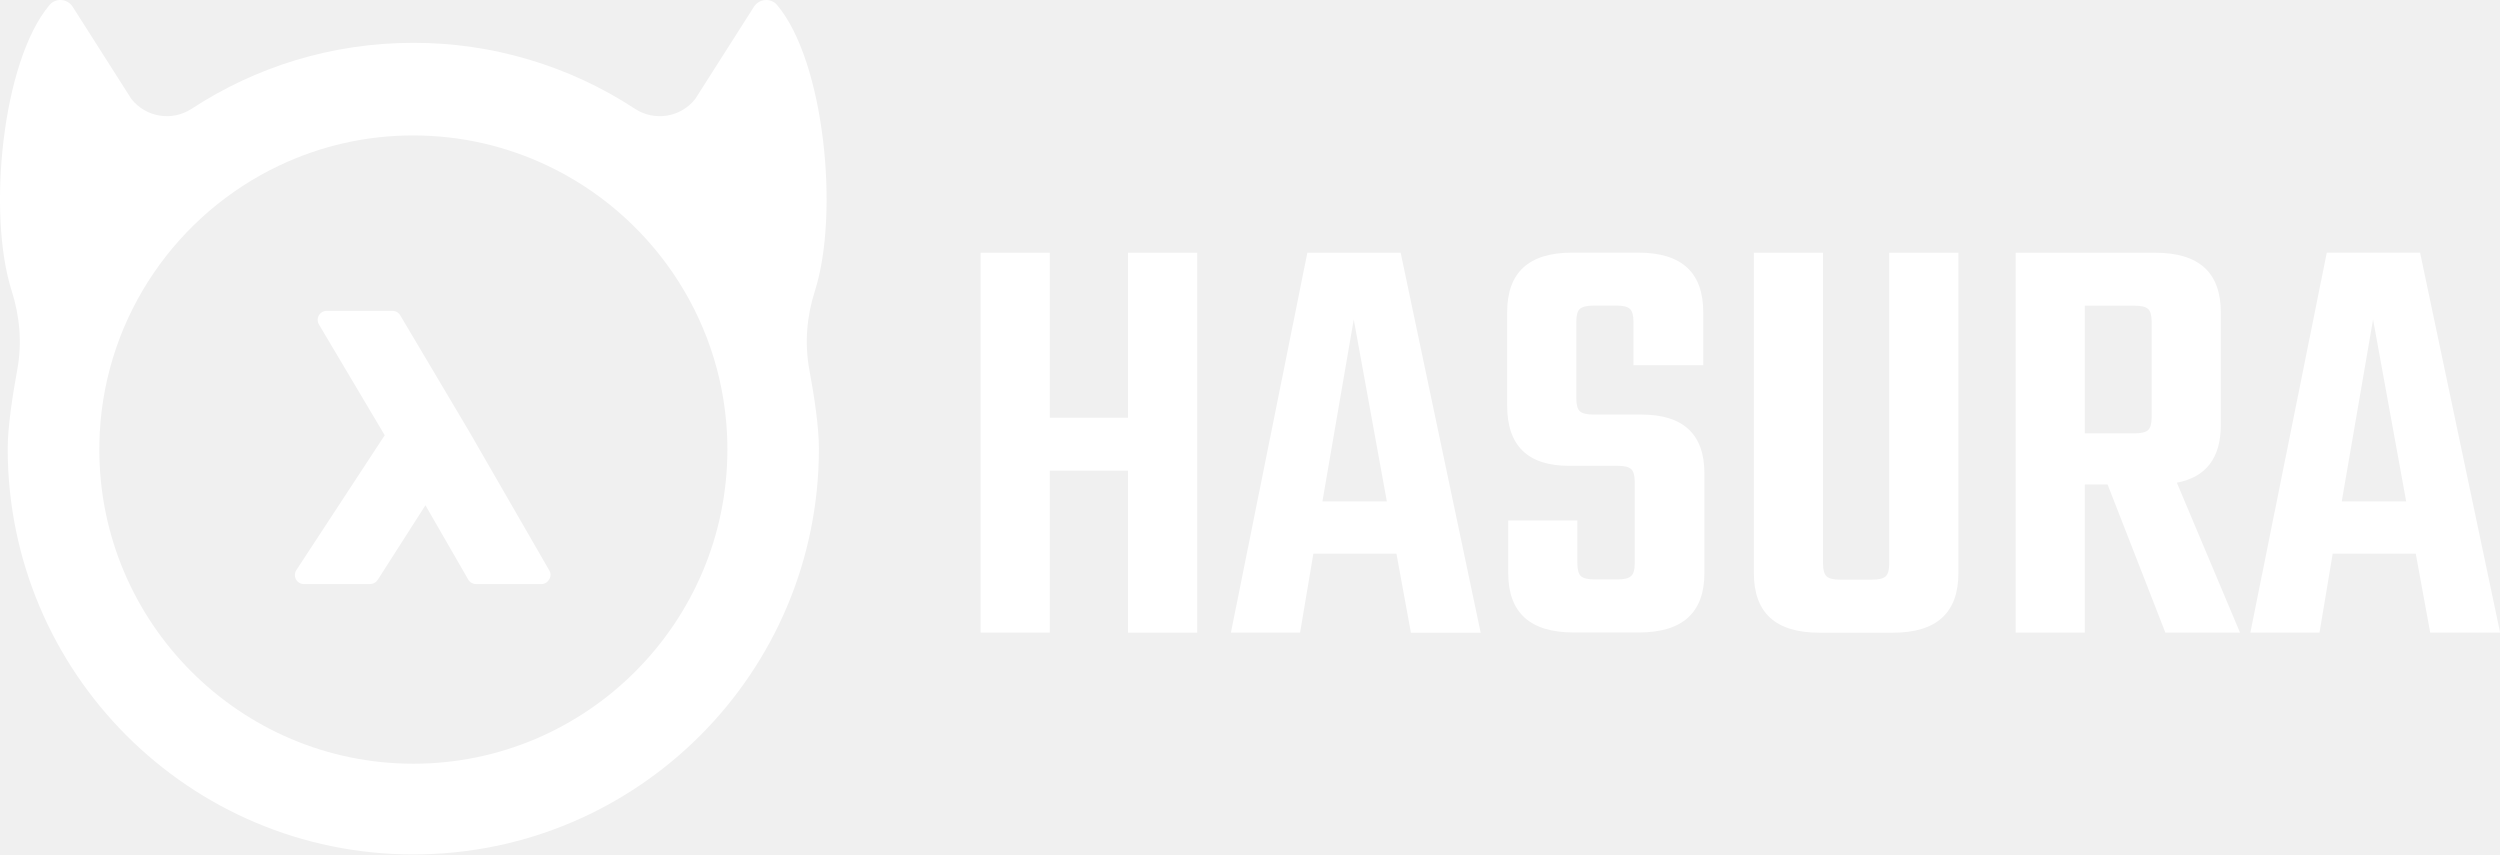
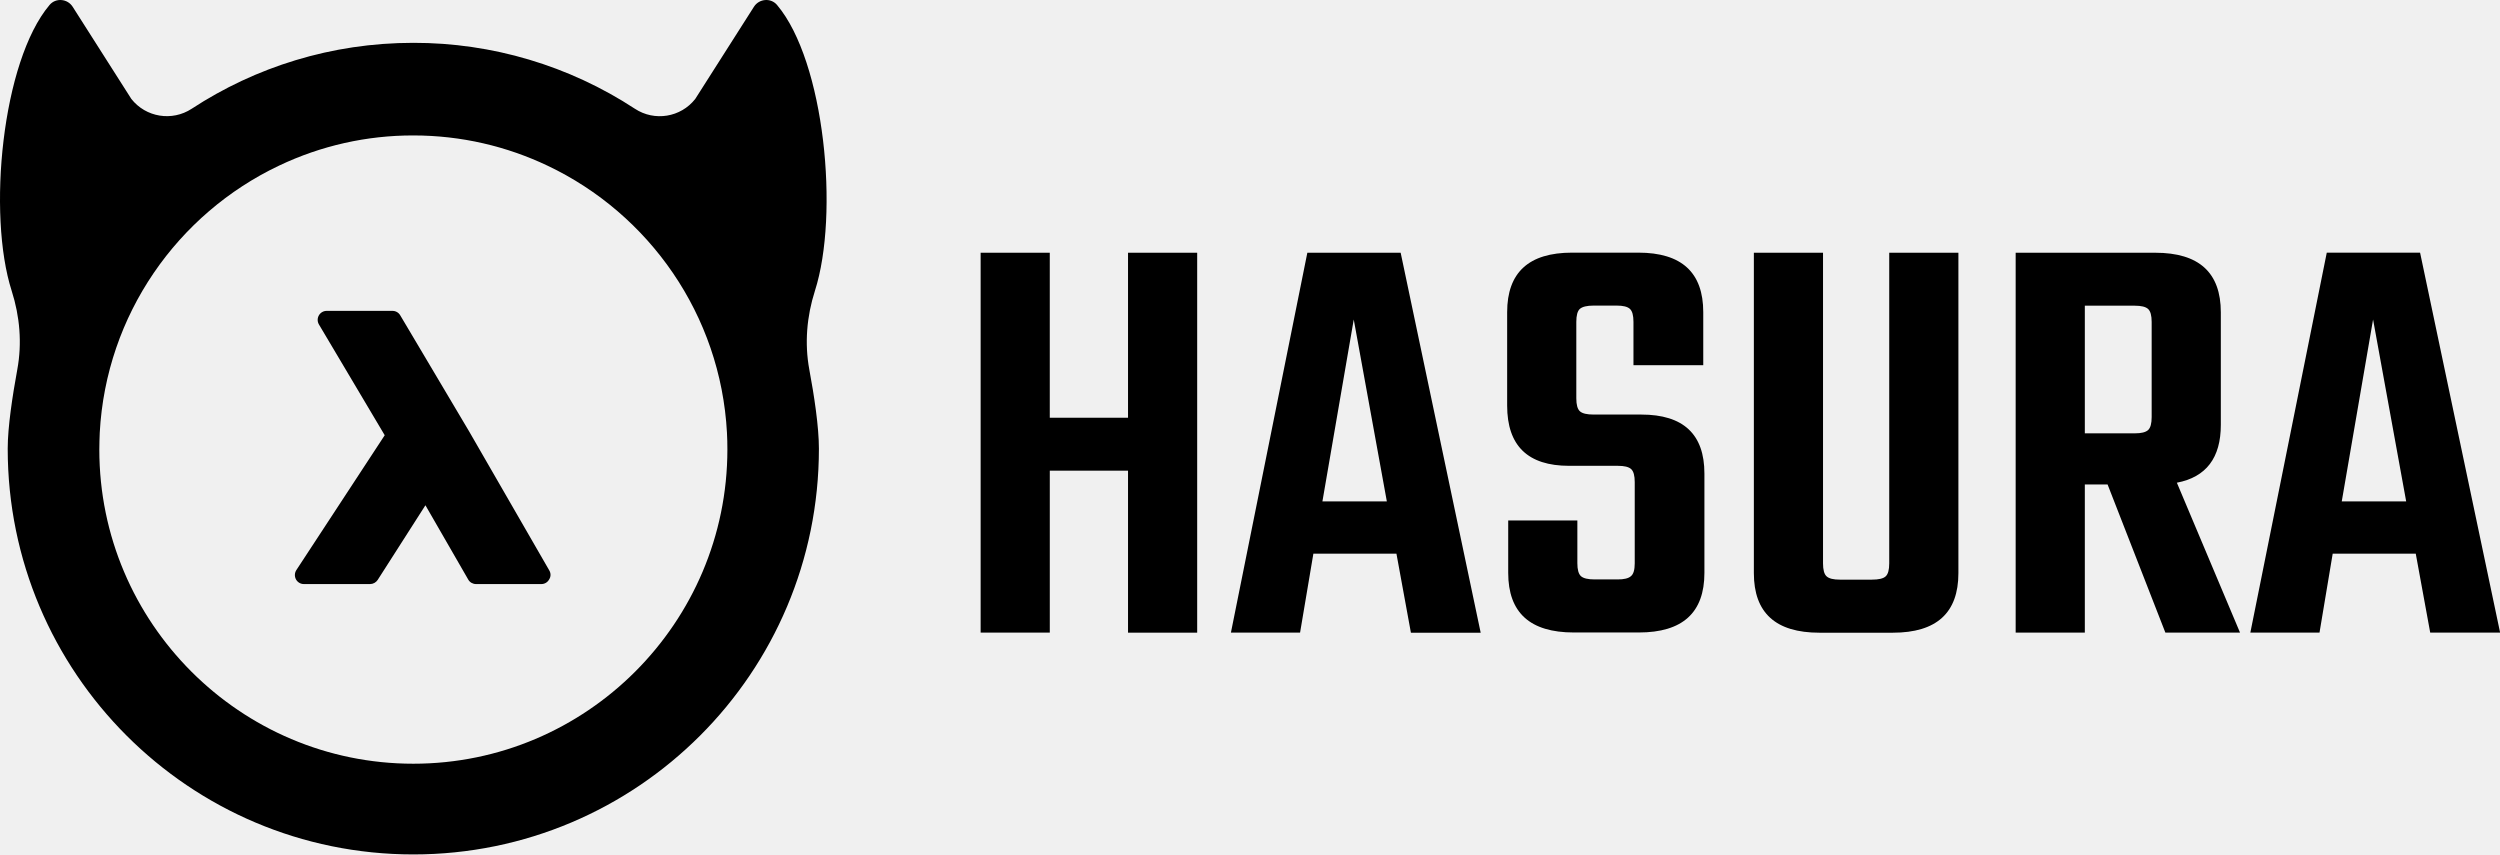
<svg xmlns="http://www.w3.org/2000/svg" fill="none" viewBox="0 0 158 54">
-   <g clip-path="url(#a)" fill="#fff">
+   <g clip-path="url(#a)" fill="currentColor">
    <path d="M51.501 18.387c1.553-4.84.62-14.507-2.392-18.073-.393-.467-1.133-.4-1.46.113l-3.71 5.827a2.854 2.854 0 0 1-3.812.62A25.494 25.494 0 0 0 26.12 2.707c-5.171 0-9.982 1.533-14.006 4.167a2.861 2.861 0 0 1-3.812-.62L4.592.427c-.327-.513-1.067-.58-1.46-.113C.121 3.88-.812 13.547.74 18.387c.513 1.607.66 3.307.353 4.966-.3 1.64-.606 3.627-.606 5C.487 42.514 11.967 54 26.121 54c14.16 0 25.634-11.48 25.634-25.646 0-1.38-.3-3.36-.607-5-.306-1.66-.16-3.36.353-4.967Zm-25.38 29.88c-10.941 0-19.844-8.907-19.844-19.854 0-.36.014-.713.027-1.066.4-7.46 4.924-13.84 11.334-16.88a19.654 19.654 0 0 1 8.483-1.907c3.032 0 5.91.687 8.489 1.914 6.41 3.04 10.934 9.42 11.334 16.873.02.353.027.707.027 1.066-.007 10.947-8.91 19.854-19.85 19.854Z" />
    <path d="m34.716 36.053-5.07-8.793-4.352-7.333a.565.565 0 0 0-.493-.28h-4.158a.569.569 0 0 0-.486.86l4.157 7-5.583 8.52a.578.578 0 0 0-.027.586c.1.187.293.3.5.3h4.184c.194 0 .373-.1.48-.26l3.019-4.72 2.705 4.694c.1.18.293.286.493.286h4.125a.557.557 0 0 0 .492-.286c.12-.18.12-.394.014-.574ZM71.29 15.973h4.372v24.013h-4.371v-10.24h-4.944V39.98h-4.371V15.973h4.37V26.4h4.945V15.973ZM89.168 39.98l-.913-4.987h-5.25l-.84 4.987h-4.371l4.83-24.007h5.898l5.057 24.014h-4.411v-.007Zm-5.59-8.293h4.07l-2.091-11.494-1.98 11.494ZM103.315 35.606v-5.14c0-.406-.074-.68-.227-.82-.153-.14-.433-.206-.839-.206h-3.08c-2.61 0-3.917-1.267-3.917-3.807v-5.9c0-2.513 1.366-3.766 4.105-3.766h4.184c2.739 0 4.105 1.253 4.105 3.766v3.347h-4.411v-2.74c0-.407-.074-.68-.227-.82-.153-.14-.433-.207-.839-.207h-1.446c-.434 0-.72.074-.873.207-.153.133-.227.413-.227.82v4.833c0 .407.073.68.227.82.153.14.446.207.873.207h3.005c2.665 0 3.991 1.247 3.991 3.727v6.28c0 2.513-1.379 3.766-4.145 3.766h-4.11c-2.766 0-4.145-1.253-4.145-3.766v-3.314h4.37v2.7c0 .407.074.68.227.82.154.14.447.207.873.207h1.446c.406 0 .686-.067.84-.207.16-.127.24-.4.24-.806ZM119.399 15.973h4.372V36.22c0 2.513-1.38 3.767-4.145 3.767h-4.637c-2.766 0-4.145-1.254-4.145-3.767V15.973h4.371v19.633c0 .407.073.68.227.82.153.14.433.207.839.207h2.019c.433 0 .72-.066.873-.206.153-.14.226-.414.226-.82V15.972ZM131.761 30.62v9.36h-4.371V15.973h8.822c2.765 0 4.144 1.254 4.144 3.767v7.113c0 2.08-.926 3.3-2.778 3.654l3.991 9.473h-4.718l-3.651-9.36h-1.439Zm0-11.3v8.067h3.158c.406 0 .686-.067.84-.207.153-.14.226-.413.226-.82v-6.013c0-.407-.073-.68-.226-.82-.154-.14-.434-.207-.84-.207h-3.158ZM153.589 39.98l-.913-4.987h-5.25l-.833 4.987h-4.371l4.83-24.013h5.897l5.058 24.013h-4.418Zm-5.59-8.293h4.071l-2.092-11.494-1.979 11.494Z" />
  </g>
  <defs>
    <clipPath id="a">
-       <path fill="#fff" d="M0 0h158v54H0z" />
+       <path fill="currentColor" d="M0 0h158v54H0z" />
    </clipPath>
  </defs>
</svg>
